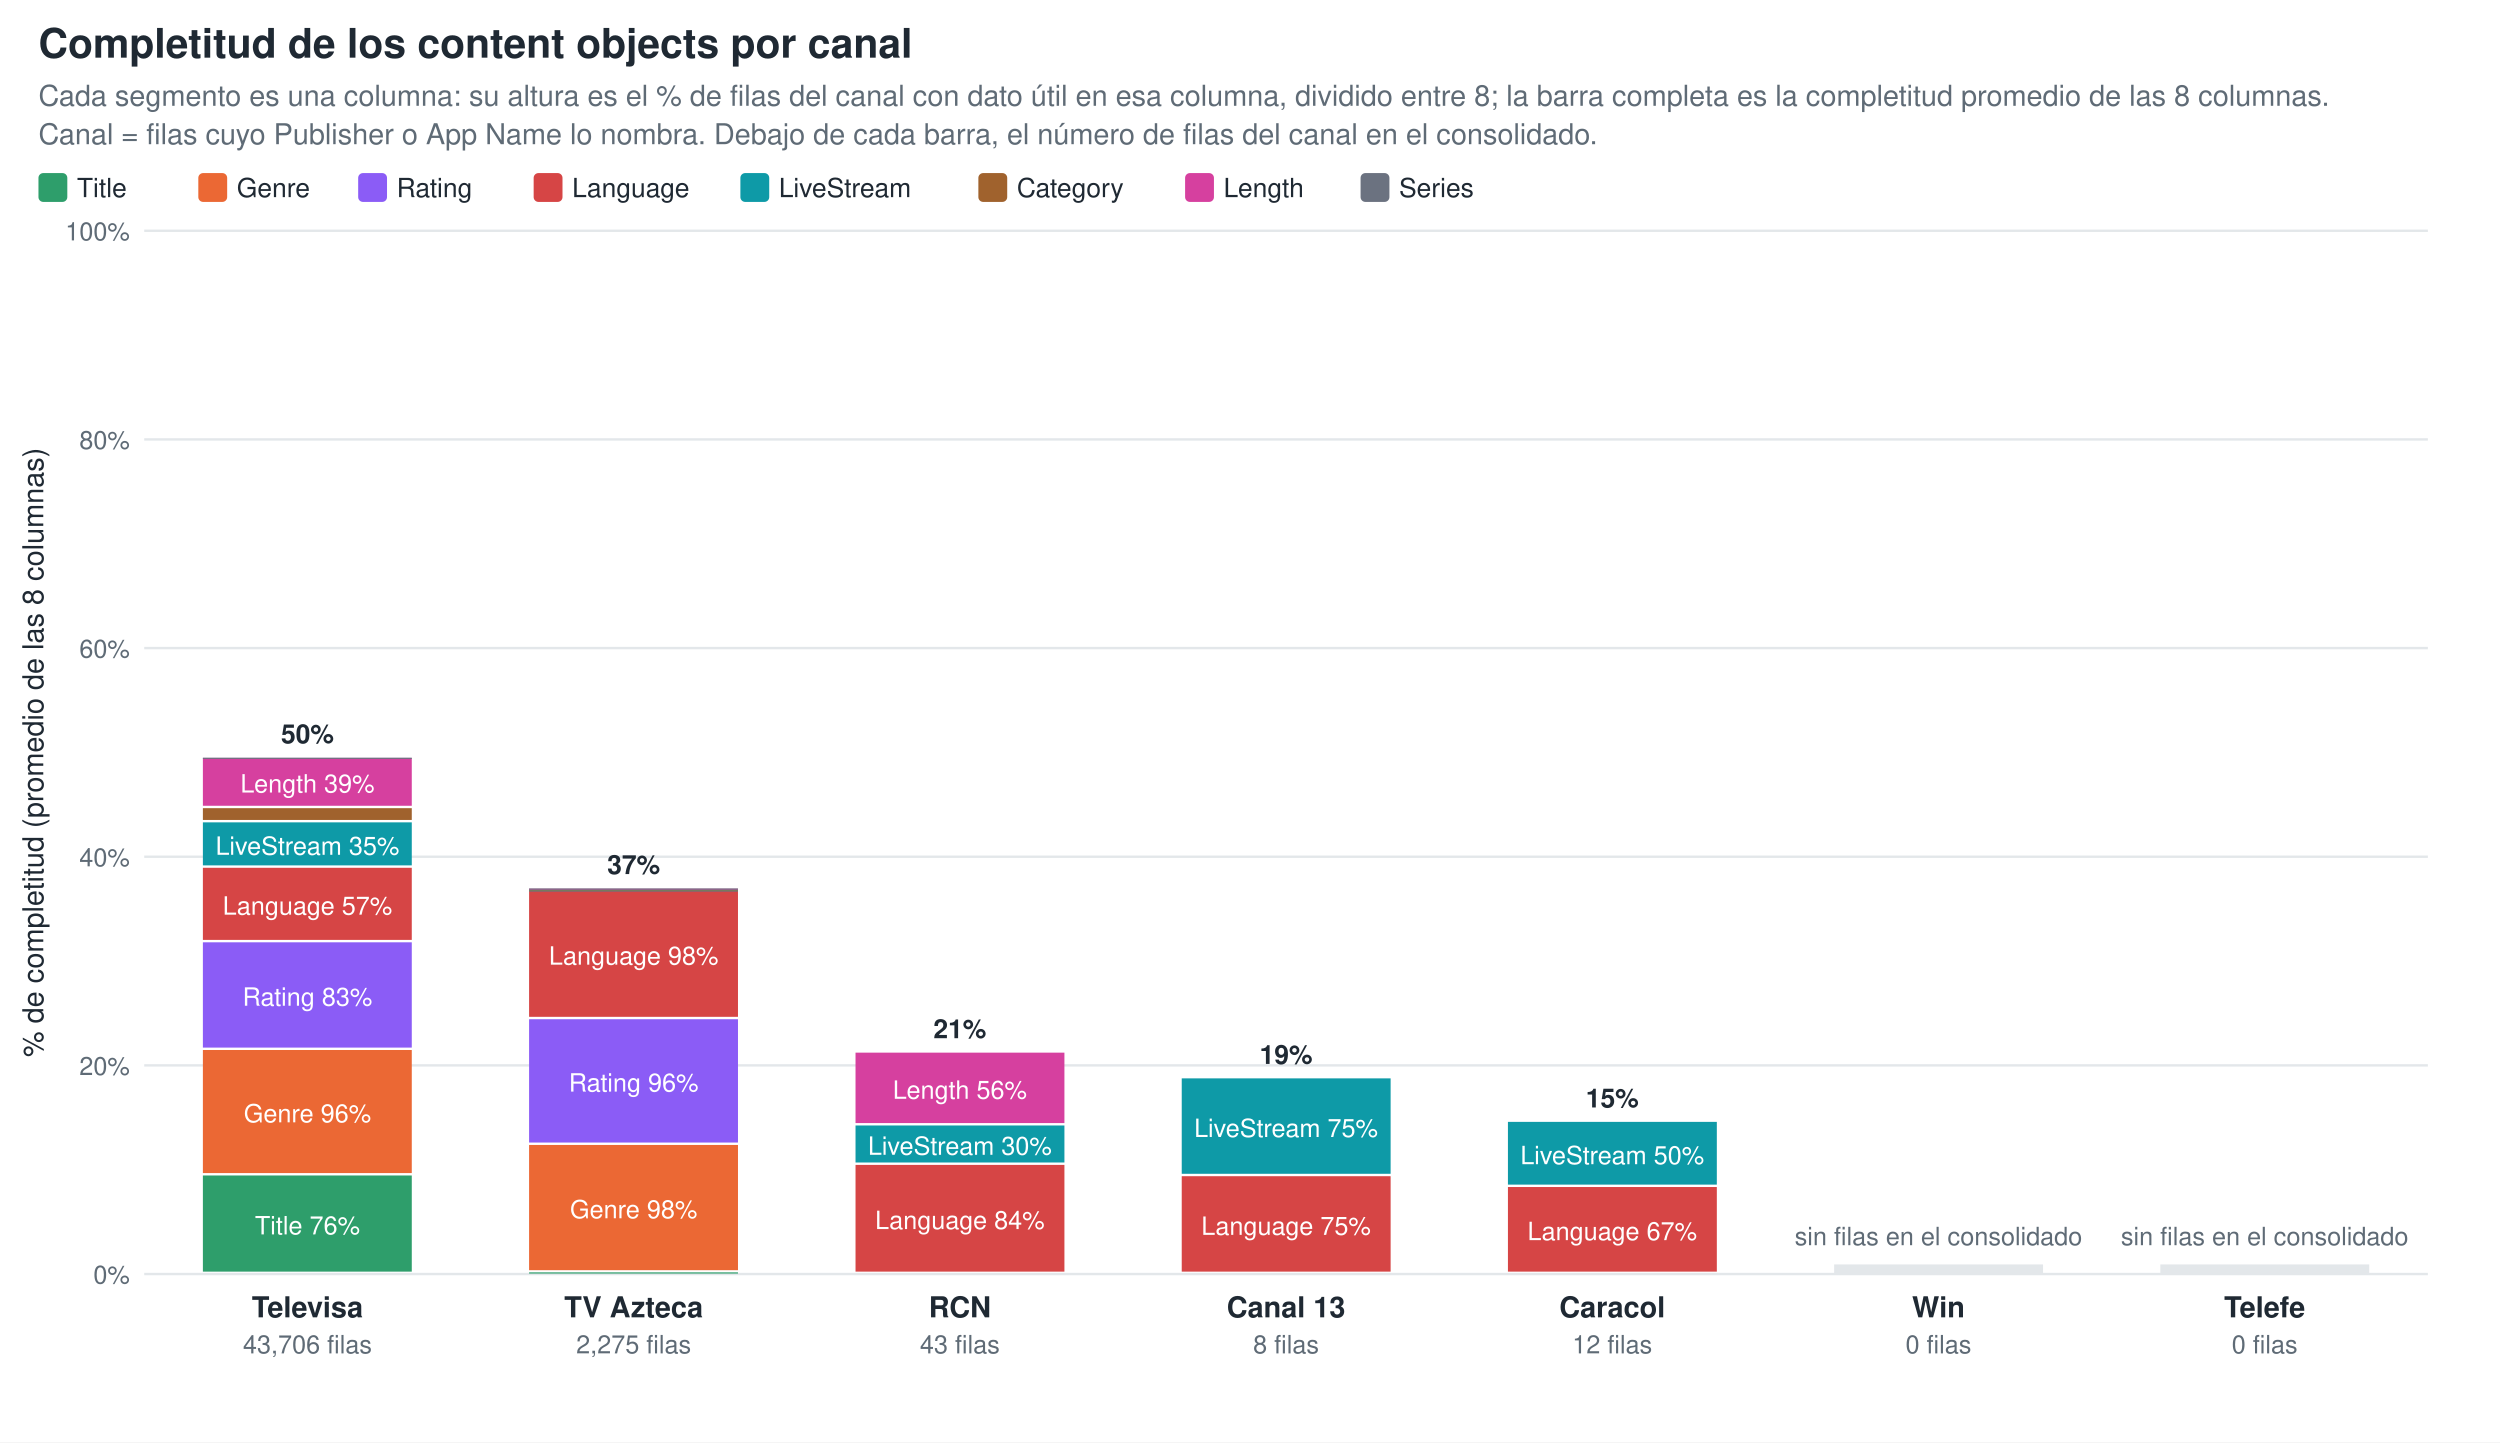
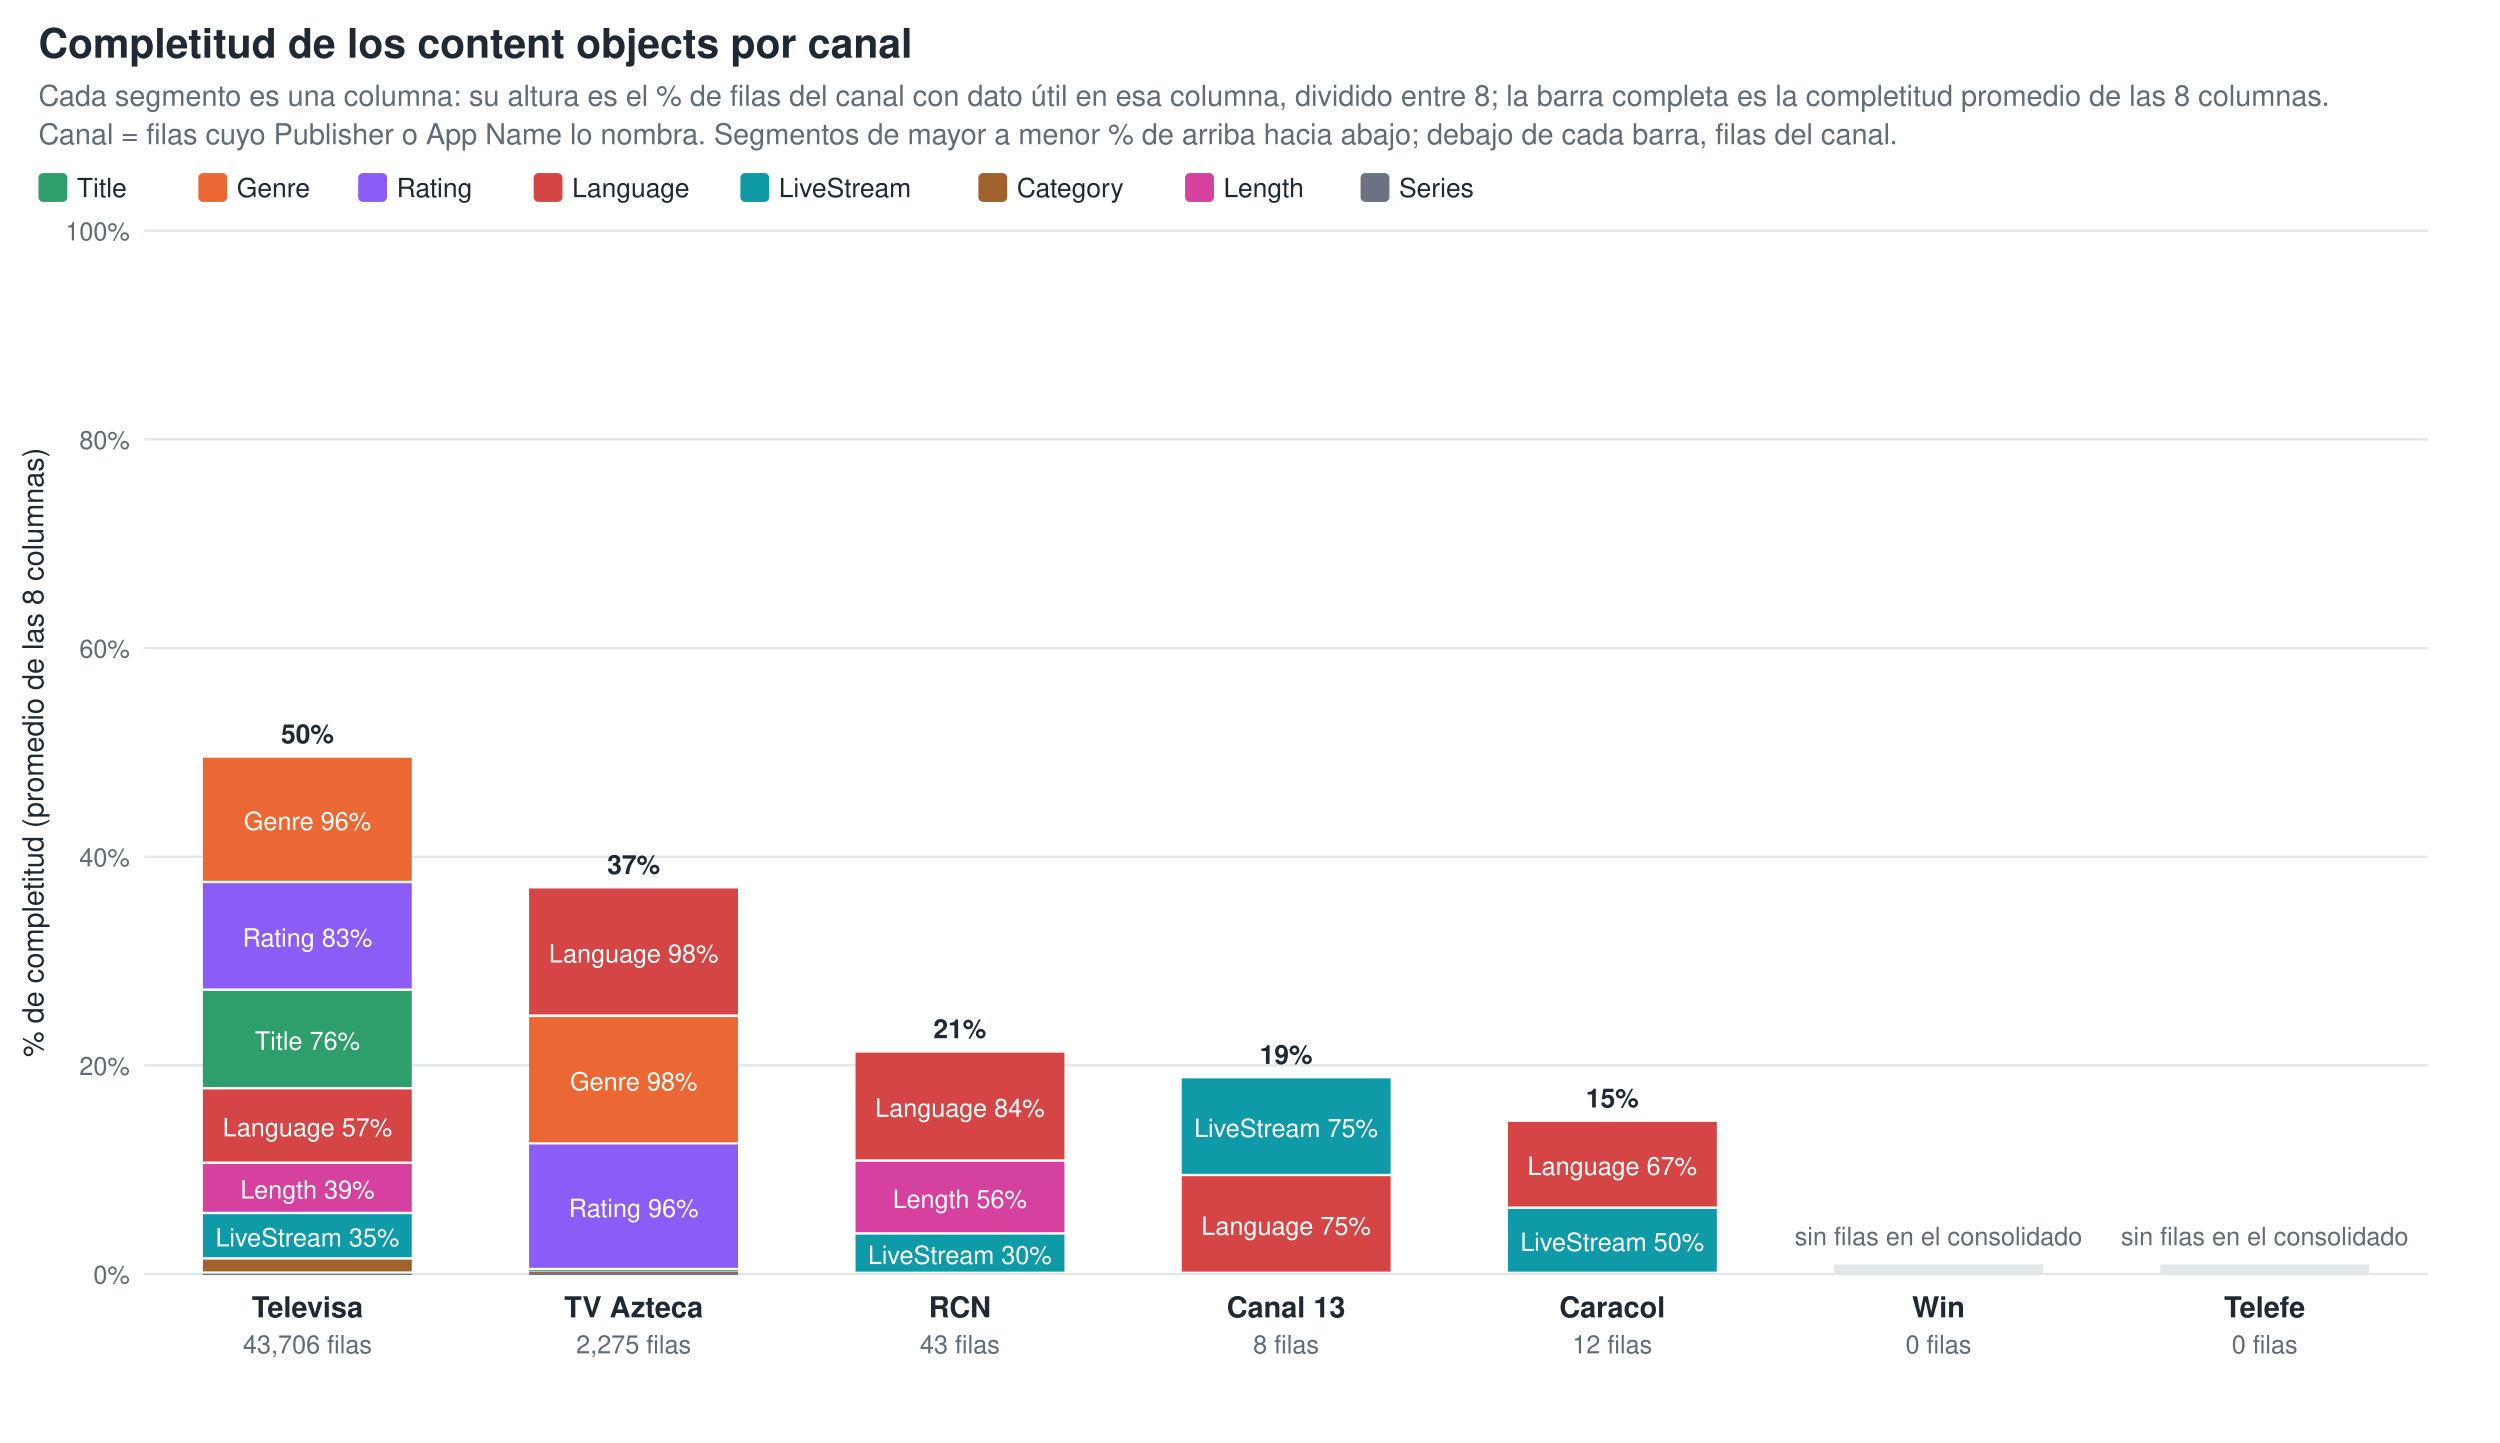
<svg xmlns="http://www.w3.org/2000/svg" width="1040" height="600" viewBox="0 0 1040 600" font-family="Segoe UI, Helvetica, Arial, sans-serif" font-size="12">
  <rect width="1040" height="600" fill="#ffffff" />
  <text x="16" y="24" font-size="17" font-weight="700" fill="#1f2933">Completitud de los content objects por canal</text>
  <text x="16" y="44" font-size="12" fill="#5f6b76">Cada segmento es una columna: su altura es el % de filas del canal con dato útil en esa columna, dividido entre 8; la barra completa es la completitud promedio de las 8 columnas.</text>
-   <text x="16" y="60" font-size="12" fill="#5f6b76">Canal = filas cuyo Publisher o App Name lo nombra. Debajo de cada barra, el número de filas del canal en el consolidado.</text>
+   <text x="16" y="60" font-size="12" fill="#5f6b76">Canal = filas cuyo Publisher o App Name lo nombra. Segmentos de mayor a menor % de arriba hacia abajo; debajo de cada barra, filas del canal.</text>
  <rect x="16" y="72" width="12" height="12" rx="2" fill="#2e9e6b" />
  <text x="32" y="82" font-size="11" fill="#1f2933">Title</text>
  <rect x="82.5" y="72" width="12" height="12" rx="2" fill="#eb6834" />
  <text x="98.5" y="82" font-size="11" fill="#1f2933">Genre</text>
  <rect x="149.0" y="72" width="12" height="12" rx="2" fill="#8b5cf6" />
  <text x="165.0" y="82" font-size="11" fill="#1f2933">Rating</text>
  <rect x="222.0" y="72" width="12" height="12" rx="2" fill="#d64545" />
  <text x="238.0" y="82" font-size="11" fill="#1f2933">Language</text>
  <rect x="308.0" y="72" width="12" height="12" rx="2" fill="#0e9aa7" />
  <text x="324.0" y="82" font-size="11" fill="#1f2933">LiveStream</text>
  <rect x="407.0" y="72" width="12" height="12" rx="2" fill="#a0622d" />
  <text x="423.0" y="82" font-size="11" fill="#1f2933">Category</text>
  <rect x="493.0" y="72" width="12" height="12" rx="2" fill="#d6409f" />
  <text x="509.0" y="82" font-size="11" fill="#1f2933">Length</text>
  <rect x="566.0" y="72" width="12" height="12" rx="2" fill="#6b7280" />
  <text x="582.0" y="82" font-size="11" fill="#1f2933">Series</text>
  <line x1="60" y1="530.0" x2="1010" y2="530.0" stroke="#e3e7ea" />
  <text x="54" y="534.0" text-anchor="end" font-size="10.5" fill="#5f6b76">0%</text>
  <line x1="60" y1="443.2" x2="1010" y2="443.2" stroke="#e3e7ea" />
  <text x="54" y="447.2" text-anchor="end" font-size="10.5" fill="#5f6b76">20%</text>
  <line x1="60" y1="356.4" x2="1010" y2="356.4" stroke="#e3e7ea" />
  <text x="54" y="360.4" text-anchor="end" font-size="10.5" fill="#5f6b76">40%</text>
  <line x1="60" y1="269.6" x2="1010" y2="269.6" stroke="#e3e7ea" />
  <text x="54" y="273.6" text-anchor="end" font-size="10.5" fill="#5f6b76">60%</text>
  <line x1="60" y1="182.8" x2="1010" y2="182.8" stroke="#e3e7ea" />
  <text x="54" y="186.8" text-anchor="end" font-size="10.5" fill="#5f6b76">80%</text>
  <line x1="60" y1="96.0" x2="1010" y2="96.0" stroke="#e3e7ea" />
  <text x="54" y="100.0" text-anchor="end" font-size="10.5" fill="#5f6b76">100%</text>
  <text transform="translate(18,313.0) rotate(-90)" text-anchor="middle" fill="#1f2933">% de completitud (promedio de las 8 columnas)</text>
-   <rect x="84.4" y="489.0" width="86.9" height="40.0" fill="#2e9e6b" />
-   <text x="127.9" y="513.5" text-anchor="middle" font-size="10.5" fill="#ffffff">Title 76%</text>
-   <rect x="84.4" y="436.8" width="86.9" height="51.2" fill="#eb6834" />
-   <text x="127.9" y="466.9" text-anchor="middle" font-size="10.5" fill="#ffffff">Genre 96%</text>
-   <rect x="84.4" y="392.0" width="86.9" height="43.8" fill="#8b5cf6" />
-   <text x="127.9" y="418.4" text-anchor="middle" font-size="10.5" fill="#ffffff">Rating 83%</text>
-   <rect x="84.4" y="361.0" width="86.9" height="30.0" fill="#d64545" />
-   <text x="127.9" y="380.5" text-anchor="middle" font-size="10.5" fill="#ffffff">Language 57%</text>
-   <rect x="84.4" y="342.1" width="86.9" height="17.9" fill="#0e9aa7" />
-   <text x="127.9" y="355.6" text-anchor="middle" font-size="10.5" fill="#ffffff">LiveStream 35%</text>
-   <rect x="84.4" y="336.2" width="86.9" height="4.9" fill="#a0622d" />
-   <rect x="84.4" y="315.3" width="86.9" height="19.9" fill="#d6409f" />
-   <text x="127.9" y="329.7" text-anchor="middle" font-size="10.5" fill="#ffffff">Length 39%</text>
-   <rect x="84.4" y="315.2" width="86.9" height="0.5" fill="#6b7280" />
+   <rect x="84.4" y="529.9" width="86.9" height="0.5" fill="#6b7280" />
+   <rect x="84.4" y="524.0" width="86.9" height="4.9" fill="#a0622d" />
+   <rect x="84.4" y="505.1" width="86.9" height="17.9" fill="#0e9aa7" />
+   <text x="127.9" y="518.5" text-anchor="middle" font-size="10.5" fill="#ffffff">LiveStream 35%</text>
+   <rect x="84.4" y="484.2" width="86.9" height="19.9" fill="#d6409f" />
+   <text x="127.9" y="498.6" text-anchor="middle" font-size="10.5" fill="#ffffff">Length 39%</text>
+   <rect x="84.4" y="453.2" width="86.9" height="30.0" fill="#d64545" />
+   <text x="127.9" y="472.7" text-anchor="middle" font-size="10.5" fill="#ffffff">Language 57%</text>
+   <rect x="84.4" y="412.2" width="86.9" height="40.0" fill="#2e9e6b" />
+   <text x="127.9" y="436.7" text-anchor="middle" font-size="10.5" fill="#ffffff">Title 76%</text>
+   <rect x="84.4" y="367.4" width="86.9" height="43.8" fill="#8b5cf6" />
+   <text x="127.9" y="393.8" text-anchor="middle" font-size="10.5" fill="#ffffff">Rating 83%</text>
+   <rect x="84.4" y="315.2" width="86.9" height="51.2" fill="#eb6834" />
+   <text x="127.9" y="345.3" text-anchor="middle" font-size="10.5" fill="#ffffff">Genre 96%</text>
  <text x="127.9" y="309.2" text-anchor="middle" font-size="11" font-weight="700" fill="#1f2933">50%</text>
  <text x="127.9" y="548" text-anchor="middle" font-size="12" font-weight="600" fill="#1f2933">Televisa</text>
  <text x="127.9" y="563" text-anchor="middle" font-size="10.5" fill="#5f6b76">43,706 filas</text>
-   <rect x="220.1" y="529.3" width="86.9" height="0.5" fill="#2e9e6b" />
-   <rect x="220.1" y="476.3" width="86.9" height="52.1" fill="#eb6834" />
-   <text x="263.6" y="506.8" text-anchor="middle" font-size="10.5" fill="#ffffff">Genre 98%</text>
-   <rect x="220.1" y="424.0" width="86.9" height="51.3" fill="#8b5cf6" />
-   <text x="263.6" y="454.1" text-anchor="middle" font-size="10.5" fill="#ffffff">Rating 96%</text>
-   <rect x="220.1" y="370.6" width="86.9" height="52.4" fill="#d64545" />
-   <text x="263.6" y="401.3" text-anchor="middle" font-size="10.5" fill="#ffffff">Language 98%</text>
-   <rect x="220.1" y="370.3" width="86.9" height="0.5" fill="#0e9aa7" />
-   <rect x="220.1" y="370.0" width="86.9" height="0.5" fill="#a0622d" />
-   <rect x="220.1" y="369.7" width="86.9" height="0.5" fill="#d6409f" />
-   <rect x="220.1" y="369.6" width="86.9" height="0.5" fill="#6b7280" />
+   <rect x="220.1" y="529.9" width="86.9" height="0.5" fill="#6b7280" />
+   <rect x="220.1" y="529.7" width="86.9" height="0.5" fill="#0e9aa7" />
+   <rect x="220.1" y="529.4" width="86.9" height="0.5" fill="#d6409f" />
+   <rect x="220.1" y="529.1" width="86.9" height="0.5" fill="#a0622d" />
+   <rect x="220.1" y="528.4" width="86.9" height="0.5" fill="#2e9e6b" />
+   <rect x="220.1" y="476.1" width="86.9" height="51.3" fill="#8b5cf6" />
+   <text x="263.6" y="506.3" text-anchor="middle" font-size="10.5" fill="#ffffff">Rating 96%</text>
+   <rect x="220.1" y="423.1" width="86.9" height="52.1" fill="#eb6834" />
+   <text x="263.6" y="453.6" text-anchor="middle" font-size="10.5" fill="#ffffff">Genre 98%</text>
+   <rect x="220.1" y="369.6" width="86.9" height="52.4" fill="#d64545" />
+   <text x="263.6" y="400.4" text-anchor="middle" font-size="10.5" fill="#ffffff">Language 98%</text>
  <text x="263.6" y="363.6" text-anchor="middle" font-size="11" font-weight="700" fill="#1f2933">37%</text>
  <text x="263.6" y="548" text-anchor="middle" font-size="12" font-weight="600" fill="#1f2933">TV Azteca</text>
  <text x="263.6" y="563" text-anchor="middle" font-size="10.5" fill="#5f6b76">2,275 filas</text>
-   <rect x="355.9" y="484.6" width="86.9" height="44.4" fill="#d64545" />
-   <text x="399.3" y="511.3" text-anchor="middle" font-size="10.5" fill="#ffffff">Language 84%</text>
-   <rect x="355.9" y="468.2" width="86.9" height="15.4" fill="#0e9aa7" />
-   <text x="399.3" y="480.4" text-anchor="middle" font-size="10.5" fill="#ffffff">LiveStream 30%</text>
-   <rect x="355.9" y="437.9" width="86.9" height="29.3" fill="#d6409f" />
-   <text x="399.3" y="457.1" text-anchor="middle" font-size="10.5" fill="#ffffff">Length 56%</text>
+   <rect x="355.9" y="513.6" width="86.9" height="15.4" fill="#0e9aa7" />
+   <text x="399.3" y="525.8" text-anchor="middle" font-size="10.5" fill="#ffffff">LiveStream 30%</text>
+   <rect x="355.9" y="483.3" width="86.9" height="29.3" fill="#d6409f" />
+   <text x="399.3" y="502.5" text-anchor="middle" font-size="10.5" fill="#ffffff">Length 56%</text>
+   <rect x="355.9" y="437.9" width="86.9" height="44.4" fill="#d64545" />
+   <text x="399.3" y="464.6" text-anchor="middle" font-size="10.5" fill="#ffffff">Language 84%</text>
  <text x="399.3" y="431.9" text-anchor="middle" font-size="11" font-weight="700" fill="#1f2933">21%</text>
  <text x="399.3" y="548" text-anchor="middle" font-size="12" font-weight="600" fill="#1f2933">RCN</text>
  <text x="399.3" y="563" text-anchor="middle" font-size="10.5" fill="#5f6b76">43 filas</text>
  <rect x="491.6" y="489.3" width="86.9" height="39.7" fill="#d64545" />
  <text x="535.0" y="513.7" text-anchor="middle" font-size="10.5" fill="#ffffff">Language 75%</text>
  <rect x="491.6" y="448.6" width="86.9" height="39.7" fill="#0e9aa7" />
  <text x="535.0" y="473.0" text-anchor="middle" font-size="10.5" fill="#ffffff">LiveStream 75%</text>
  <text x="535.0" y="442.6" text-anchor="middle" font-size="11" font-weight="700" fill="#1f2933">19%</text>
  <text x="535.0" y="548" text-anchor="middle" font-size="12" font-weight="600" fill="#1f2933">Canal 13</text>
  <text x="535.0" y="563" text-anchor="middle" font-size="10.5" fill="#5f6b76">8 filas</text>
-   <rect x="627.3" y="493.8" width="86.9" height="35.2" fill="#d64545" />
-   <text x="670.7" y="515.9" text-anchor="middle" font-size="10.5" fill="#ffffff">Language 67%</text>
-   <rect x="627.3" y="466.7" width="86.9" height="26.1" fill="#0e9aa7" />
-   <text x="670.7" y="484.3" text-anchor="middle" font-size="10.5" fill="#ffffff">LiveStream 50%</text>
+   <rect x="627.3" y="502.9" width="86.9" height="26.1" fill="#0e9aa7" />
+   <text x="670.7" y="520.4" text-anchor="middle" font-size="10.5" fill="#ffffff">LiveStream 50%</text>
+   <rect x="627.3" y="466.7" width="86.9" height="35.2" fill="#d64545" />
+   <text x="670.7" y="488.8" text-anchor="middle" font-size="10.5" fill="#ffffff">Language 67%</text>
  <text x="670.7" y="460.7" text-anchor="middle" font-size="11" font-weight="700" fill="#1f2933">15%</text>
  <text x="670.7" y="548" text-anchor="middle" font-size="12" font-weight="600" fill="#1f2933">Caracol</text>
  <text x="670.7" y="563" text-anchor="middle" font-size="10.5" fill="#5f6b76">12 filas</text>
  <rect x="763.0" y="526" width="86.9" height="4" fill="#e3e7ea" />
  <text x="806.4" y="518" text-anchor="middle" font-size="10.5" fill="#5f6b76">sin filas en el consolidado</text>
  <text x="806.4" y="548" text-anchor="middle" font-size="12" font-weight="600" fill="#1f2933">Win</text>
  <text x="806.4" y="563" text-anchor="middle" font-size="10.5" fill="#5f6b76">0 filas</text>
  <rect x="898.7" y="526" width="86.9" height="4" fill="#e3e7ea" />
  <text x="942.1" y="518" text-anchor="middle" font-size="10.5" fill="#5f6b76">sin filas en el consolidado</text>
  <text x="942.1" y="548" text-anchor="middle" font-size="12" font-weight="600" fill="#1f2933">Telefe</text>
  <text x="942.1" y="563" text-anchor="middle" font-size="10.5" fill="#5f6b76">0 filas</text>
</svg>
